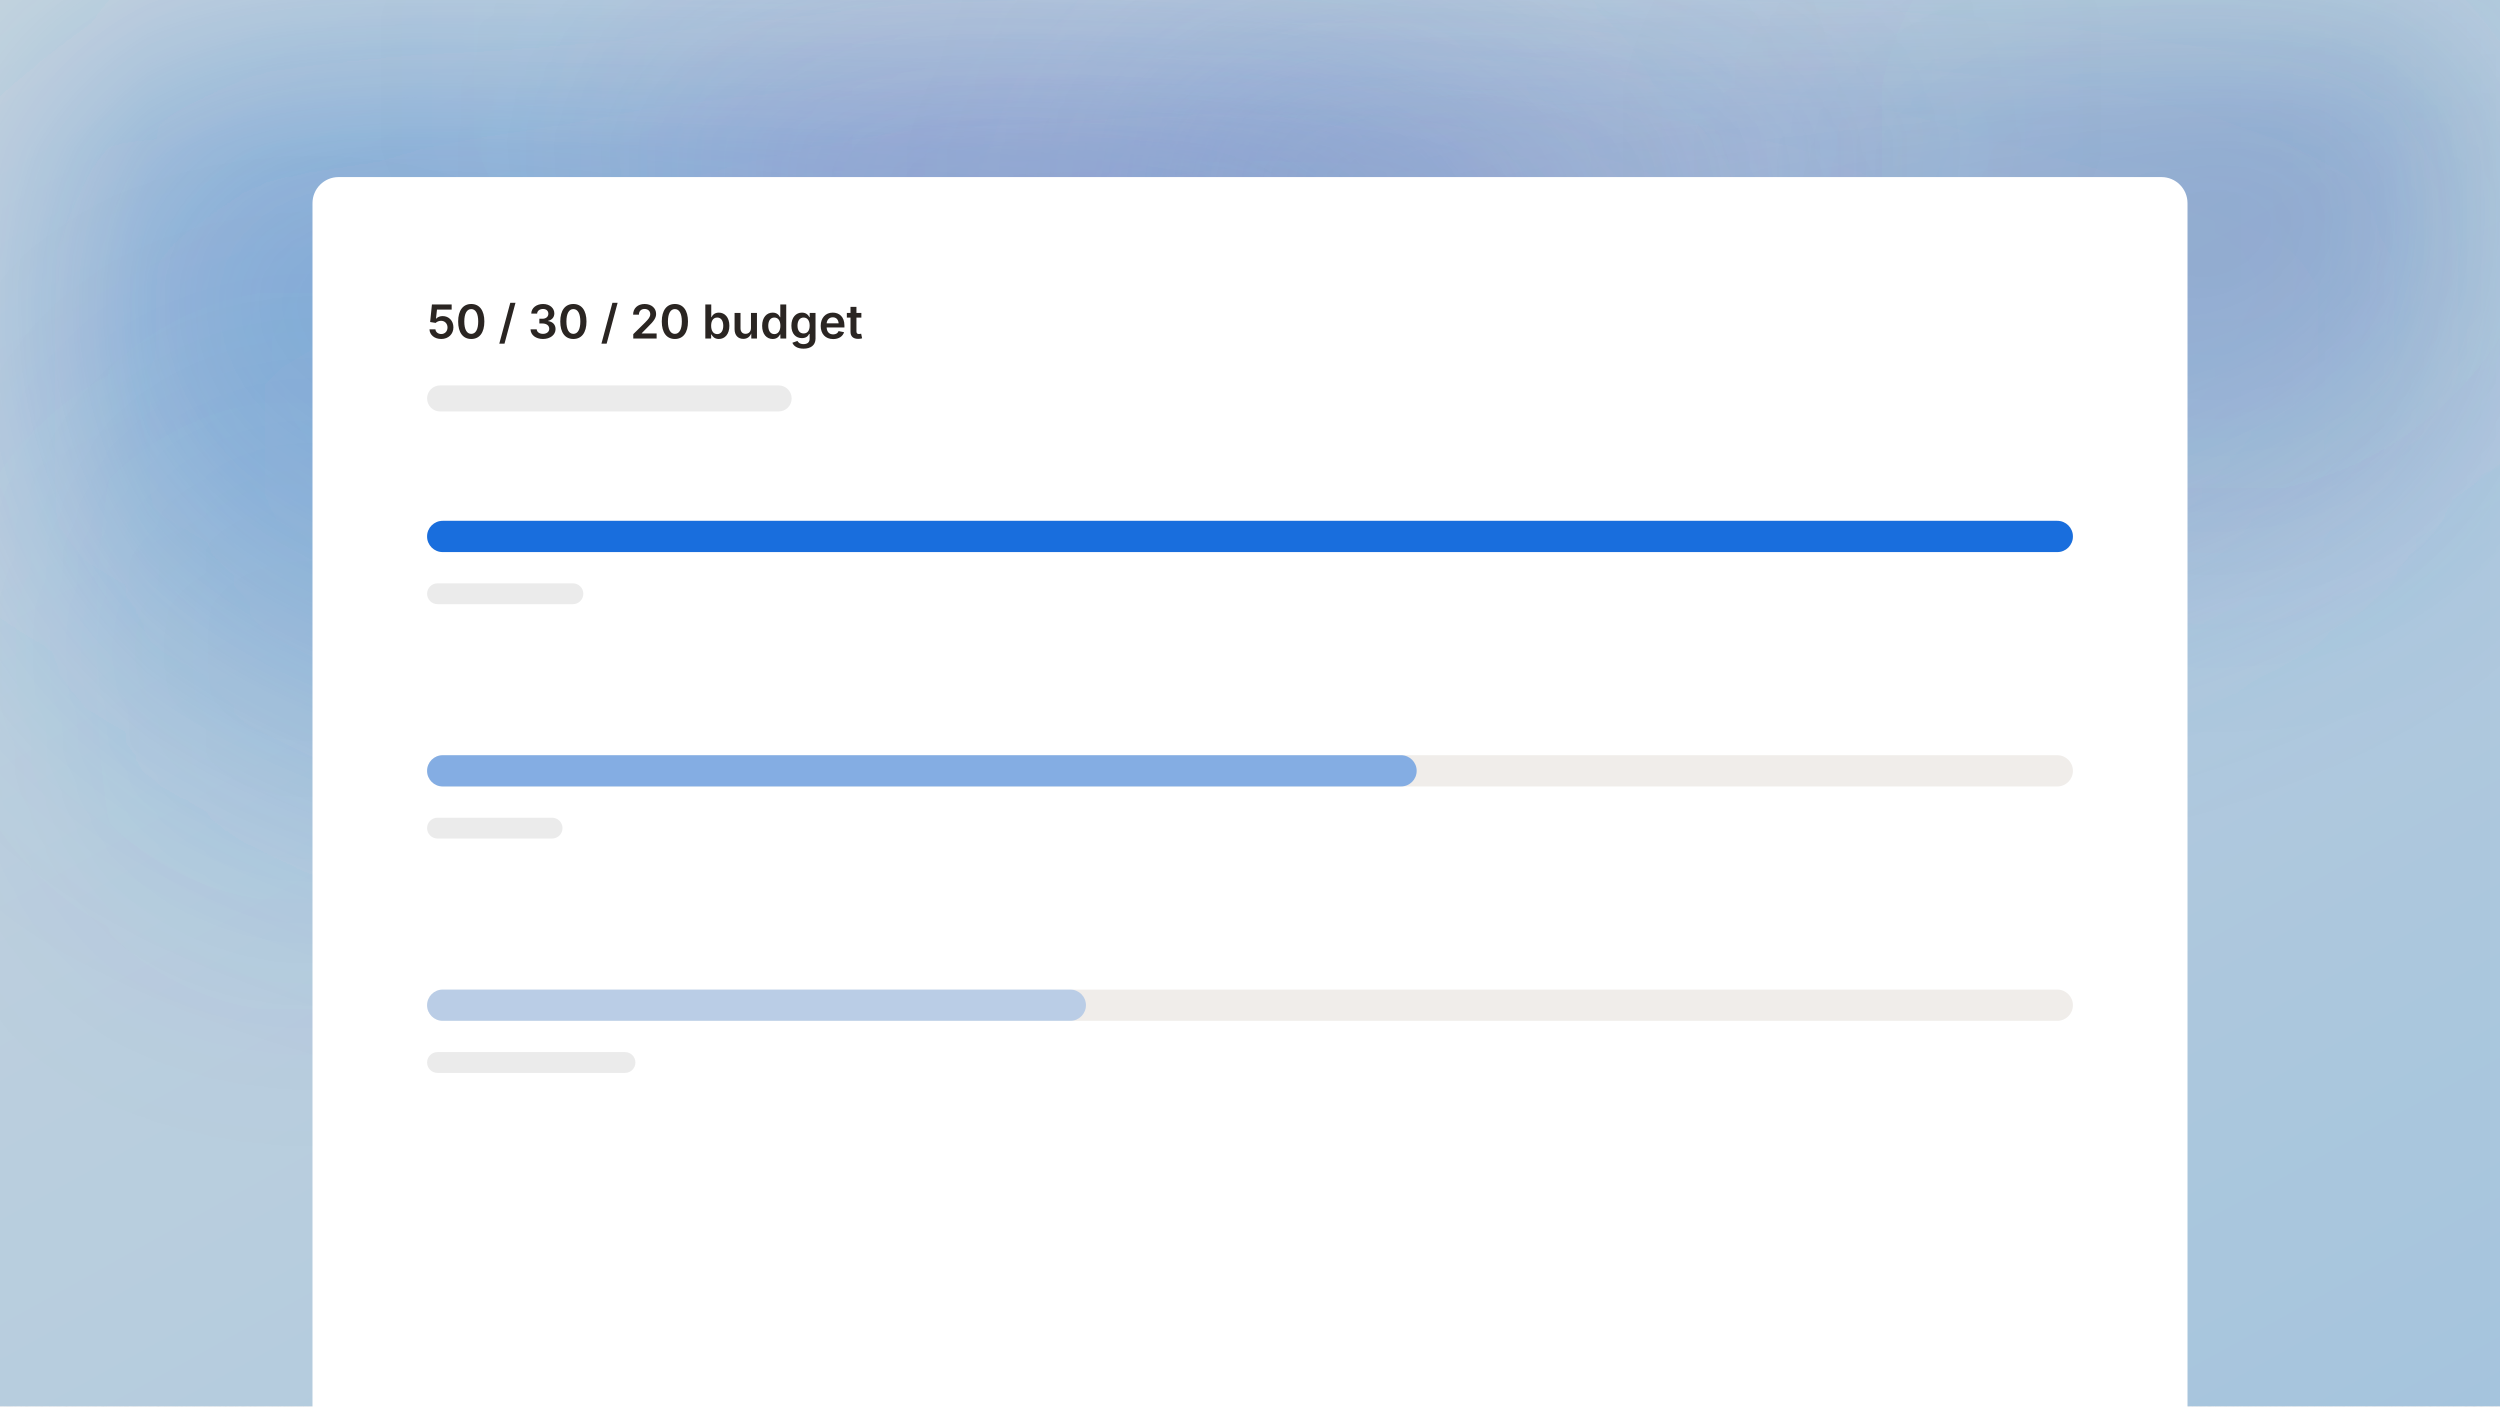
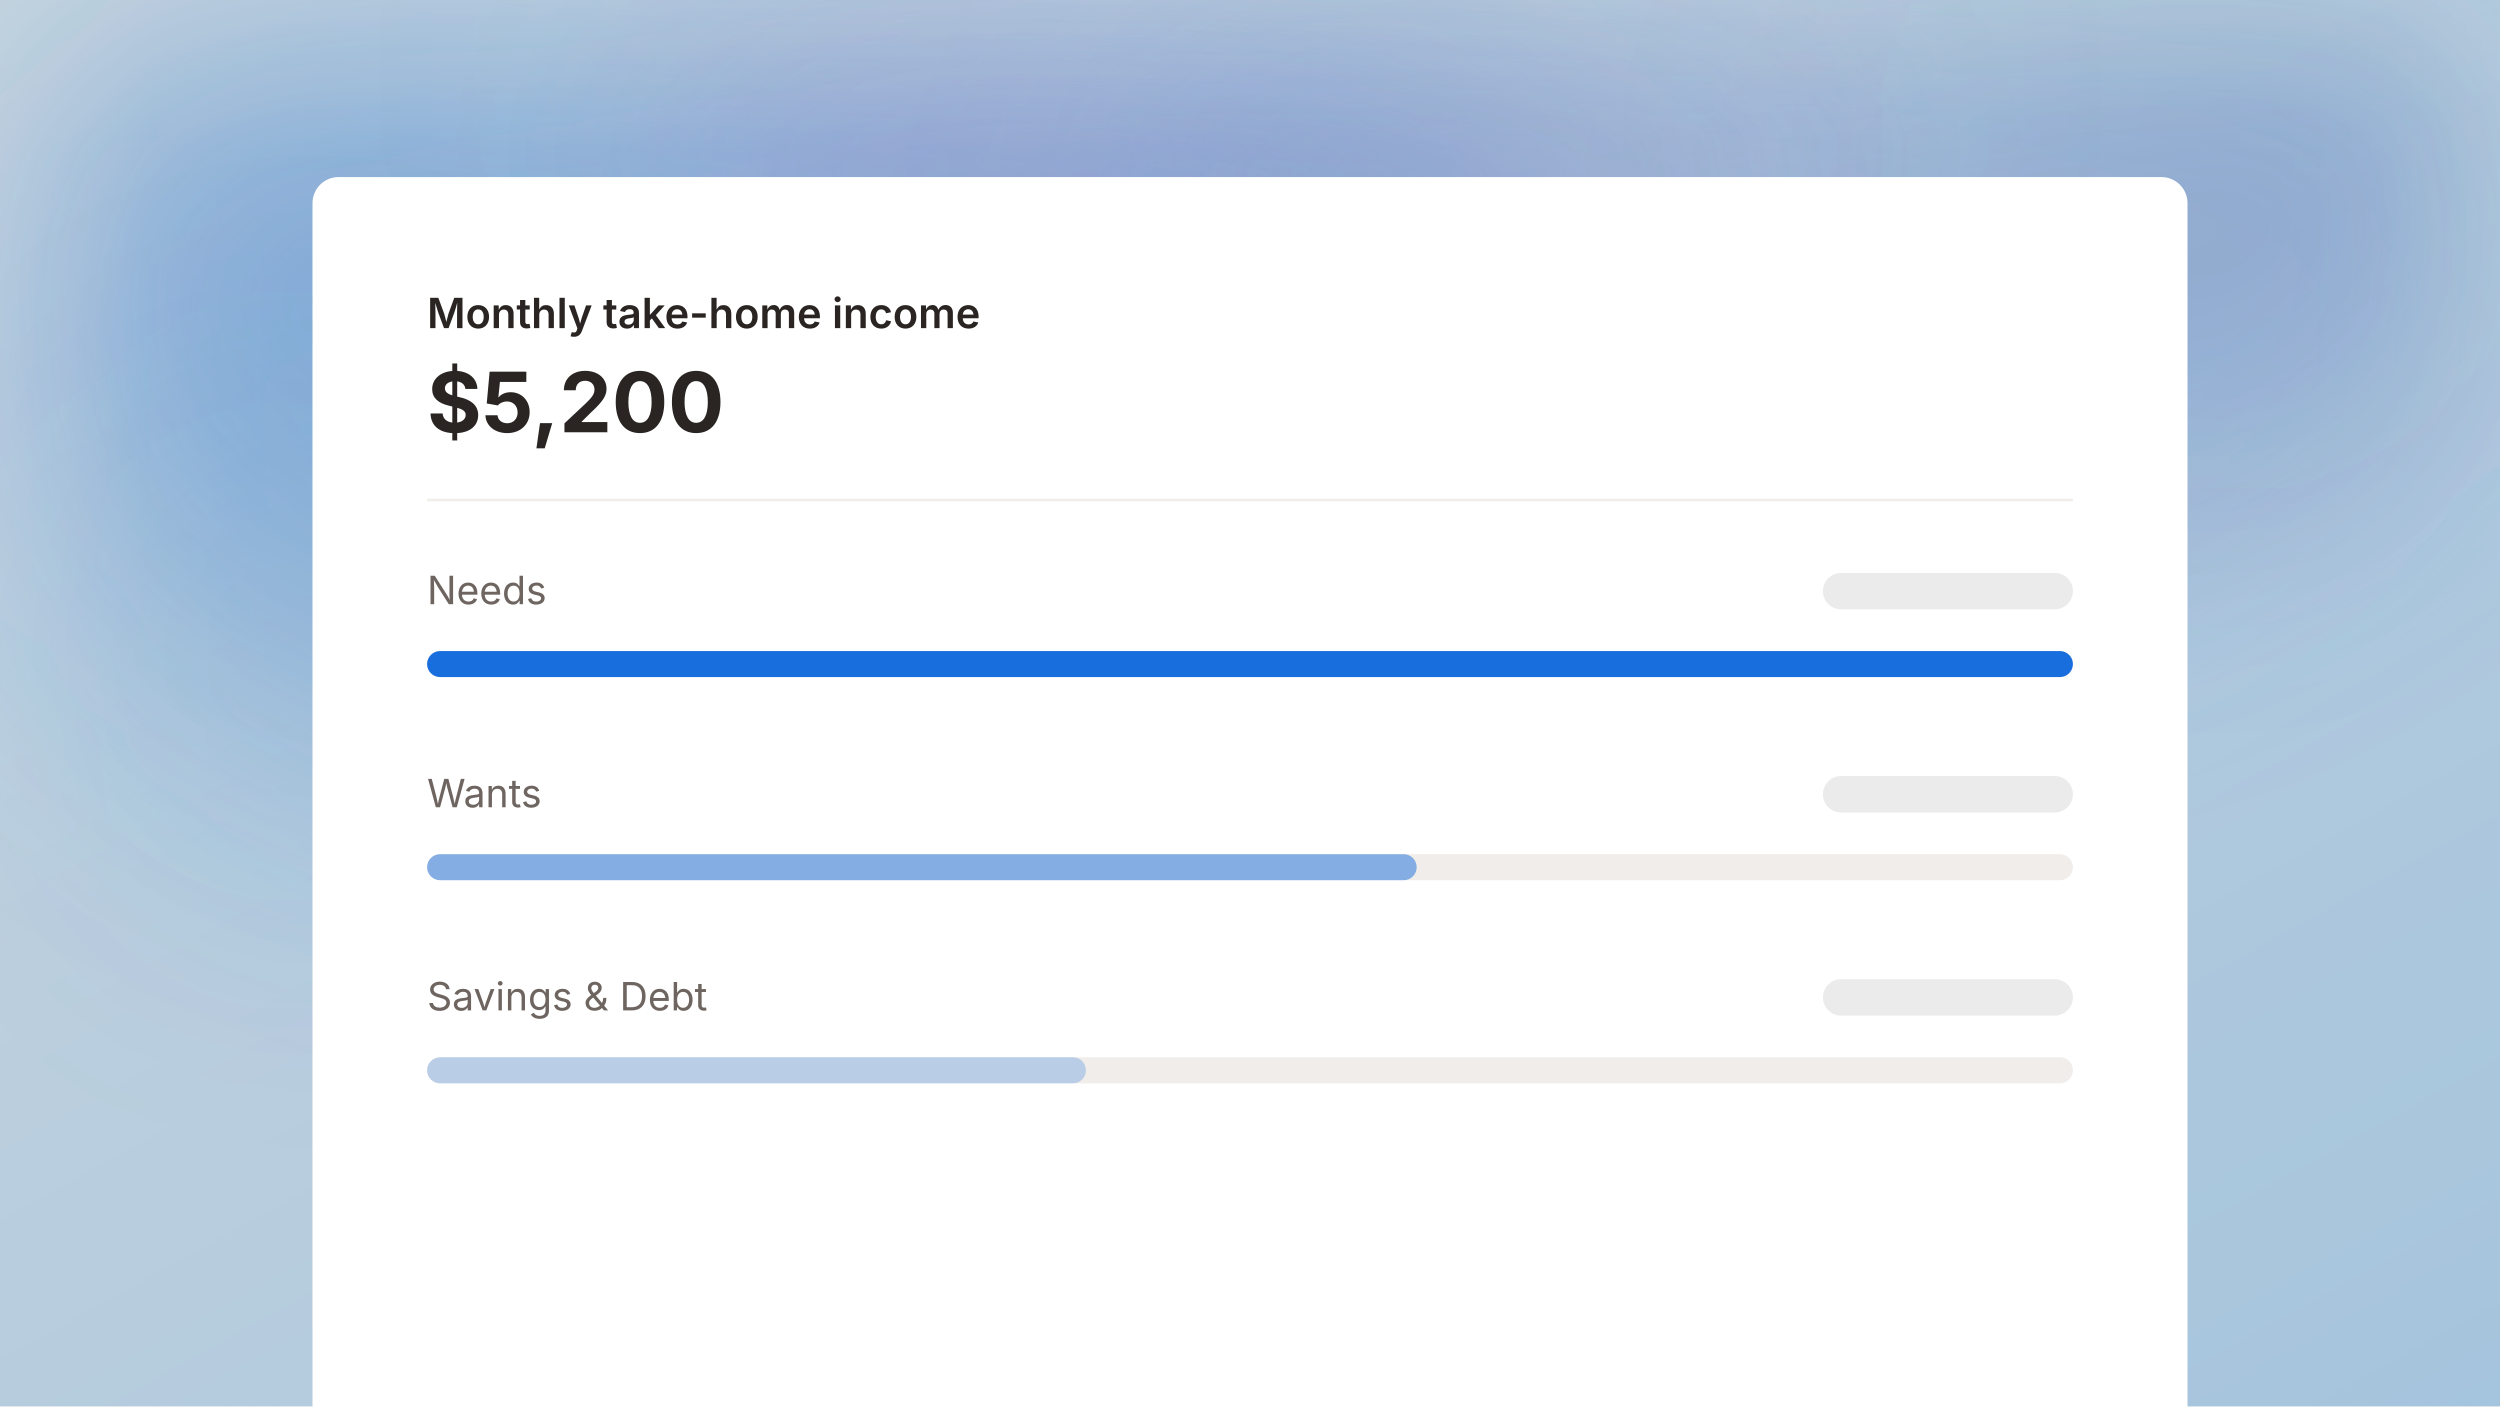
<svg xmlns="http://www.w3.org/2000/svg" width="960" height="540" viewBox="0 0 960 540">
  <defs>
    <linearGradient id="bg" x1="0%" y1="0%" x2="100%" y2="100%">
      <stop offset="0%" stop-color="#E3F2FD" />
      <stop offset="100%" stop-color="#BBDEFB" />
    </linearGradient>
    <linearGradient id="blob1" x1="0%" y1="0%" x2="100%" y2="100%">
      <stop offset="0%" stop-color="#196EDD" stop-opacity="0.5" />
      <stop offset="100%" stop-color="#64B5F6" stop-opacity="0.25" />
    </linearGradient>
    <linearGradient id="blob2" x1="100%" y1="0%" x2="0%" y2="100%">
      <stop offset="0%" stop-color="#1259B8" stop-opacity="0.35" />
      <stop offset="100%" stop-color="#90CAF9" stop-opacity="0.15" />
    </linearGradient>
    <linearGradient id="blob3" x1="0%" y1="100%" x2="100%" y2="0%">
      <stop offset="0%" stop-color="#7E57C2" stop-opacity="0.3" />
      <stop offset="100%" stop-color="#CE93D8" stop-opacity="0.1" />
    </linearGradient>
    <filter id="blur1" x="-50%" y="-50%" width="200%" height="200%">
      <feGaussianBlur stdDeviation="60" />
    </filter>
    <filter id="blur2" x="-50%" y="-50%" width="200%" height="200%">
      <feGaussianBlur stdDeviation="45" />
    </filter>
    <filter id="blur3" x="-50%" y="-50%" width="200%" height="200%">
      <feGaussianBlur stdDeviation="55" />
    </filter>
    <filter id="grain">
      <feTurbulence type="fractalNoise" baseFrequency="0.65" numOctaves="3" stitchTiles="stitch" />
      <feColorMatrix type="saturate" values="0" />
      <feBlend in="SourceGraphic" mode="multiply" />
    </filter>
  </defs>
  <rect width="960" height="540" fill="url(#bg)" />
  <ellipse cx="300" cy="120" rx="300" ry="180" fill="url(#blob1)" filter="url(#blur1)" />
  <ellipse cx="700" cy="80" rx="260" ry="160" fill="url(#blob2)" filter="url(#blur2)" />
  <ellipse cx="480" cy="30" rx="220" ry="140" fill="url(#blob3)" filter="url(#blur3)" />
  <circle cx="120" cy="250" r="120" fill="#196EDD" fill-opacity="0.06" filter="url(#blur2)" />
  <circle cx="850" cy="60" r="130" fill="#7E57C2" fill-opacity="0.08" filter="url(#blur3)" />
  <rect width="960" height="540" filter="url(#grain)" opacity="0.12" />
  <rect x="120" y="68" width="720" height="490" rx="10" fill="white" />
-   <text x="164" y="130" font-family="system-ui, -apple-system, sans-serif" font-size="18" font-weight="600" fill="#2A2522">50 / 30 / 20 budget</text>
-   <rect x="164" y="148" width="140" height="10" rx="5" fill="#EBEBEB" />
-   <rect x="164" y="200" width="632" height="12" rx="6" fill="#F0EDEA" />
-   <rect x="164" y="200" width="632" height="12" rx="6" fill="#196EDD" />
-   <rect x="164" y="290" width="632" height="12" rx="6" fill="#F0EDEA" />
-   <rect x="164" y="290" width="380" height="12" rx="6" fill="#196EDD" fill-opacity="0.5" />
-   <rect x="164" y="380" width="632" height="12" rx="6" fill="#F0EDEA" />
-   <rect x="164" y="380" width="253" height="12" rx="6" fill="#196EDD" fill-opacity="0.25" />
-   <rect x="164" y="224" width="60" height="8" rx="4" fill="#EBEBEB" />
-   <rect x="164" y="314" width="52" height="8" rx="4" fill="#EBEBEB" />
-   <rect x="164" y="404" width="80" height="8" rx="4" fill="#EBEBEB" />
+   <text x="164" y="126" font-family="system-ui, -apple-system, sans-serif" font-size="16" font-weight="600" fill="#2A2522">Monthly take-home income</text>
+   <text x="164" y="166" font-family="system-ui, -apple-system, sans-serif" font-size="32" font-weight="700" fill="#2A2522">$5,200</text>
+   <line x1="164" y1="192" x2="796" y2="192" stroke="#F0EDEA" stroke-width="1" />
+   <text x="164" y="232" font-family="system-ui, -apple-system, sans-serif" font-size="15" fill="#6E6560">Needs</text>
+   <rect x="700" y="220" width="96" height="14" rx="7" fill="#EBEBEB" />
+   <rect x="164" y="250" width="632" height="10" rx="5" fill="#F0EDEA" />
+   <rect x="164" y="250" width="632" height="10" rx="5" fill="#196EDD" />
+   <text x="164" y="310" font-family="system-ui, -apple-system, sans-serif" font-size="15" fill="#6E6560">Wants</text>
+   <rect x="700" y="298" width="96" height="14" rx="7" fill="#EBEBEB" />
+   <rect x="164" y="328" width="632" height="10" rx="5" fill="#F0EDEA" />
+   <rect x="164" y="328" width="380" height="10" rx="5" fill="#196EDD" fill-opacity="0.5" />
+   <text x="164" y="388" font-family="system-ui, -apple-system, sans-serif" font-size="15" fill="#6E6560">Savings &amp; Debt</text>
+   <rect x="700" y="376" width="96" height="14" rx="7" fill="#EBEBEB" />
+   <rect x="164" y="406" width="632" height="10" rx="5" fill="#F0EDEA" />
+   <rect x="164" y="406" width="253" height="10" rx="5" fill="#196EDD" fill-opacity="0.25" />
</svg>
